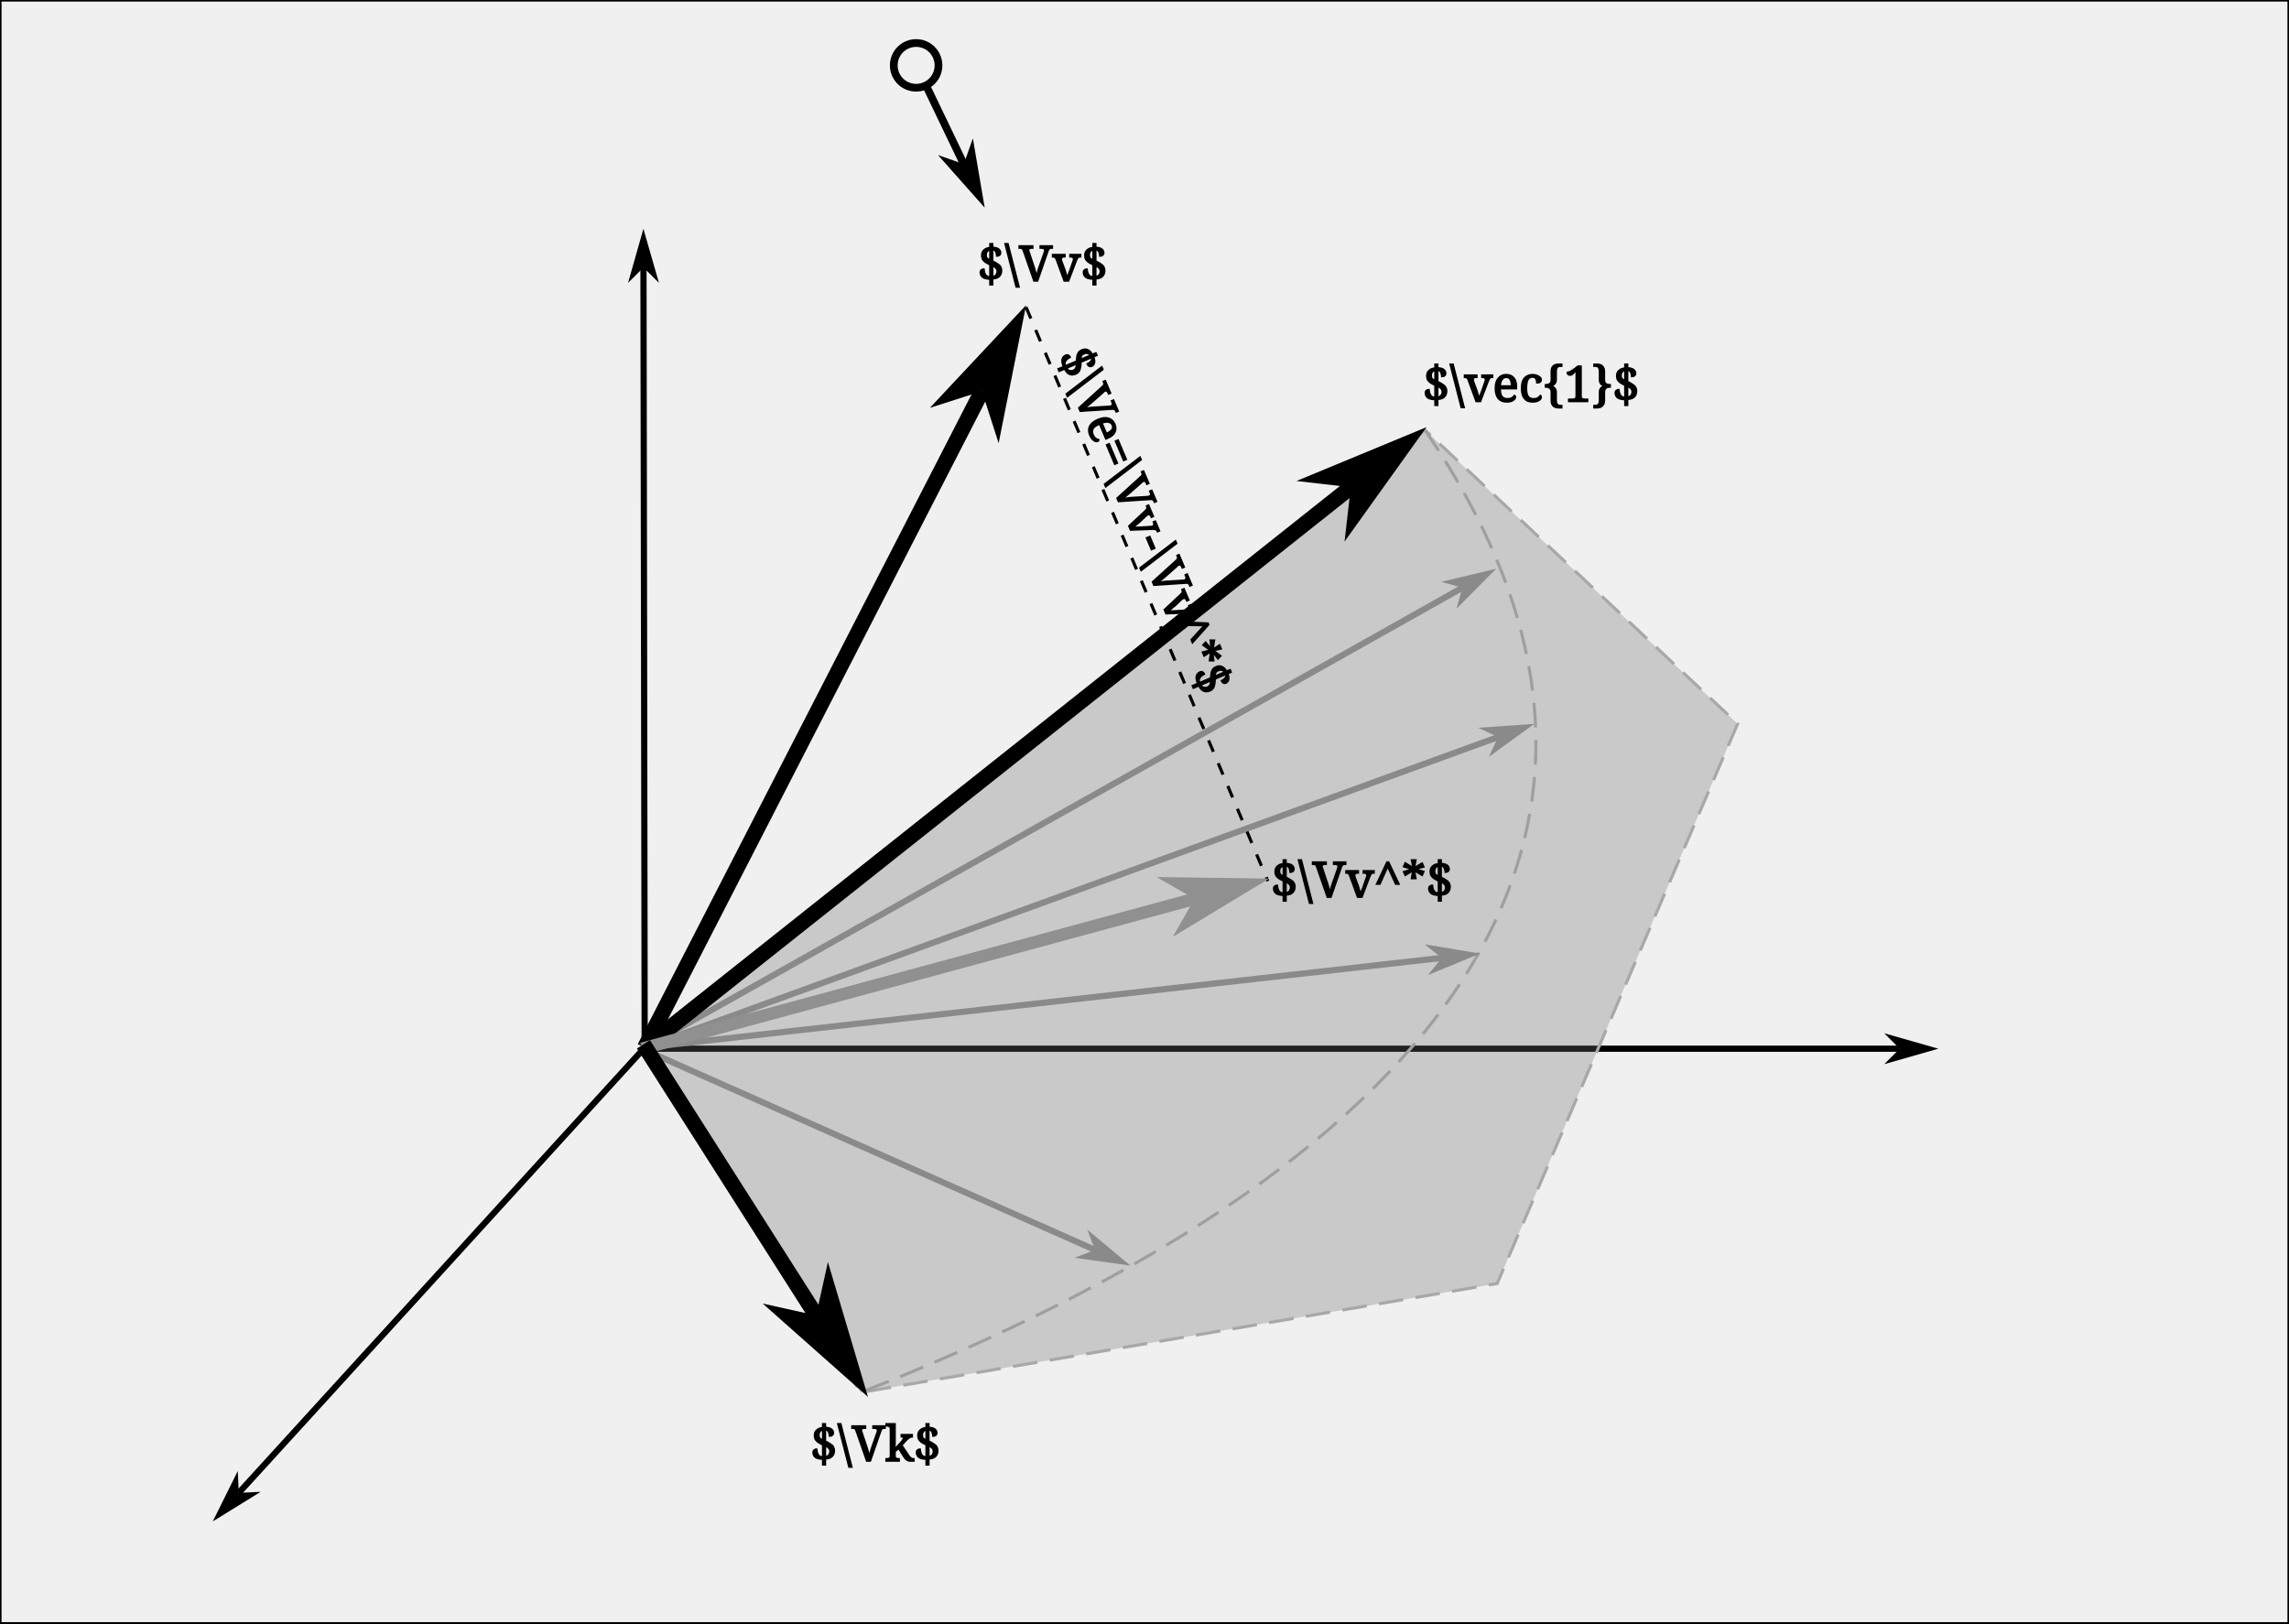
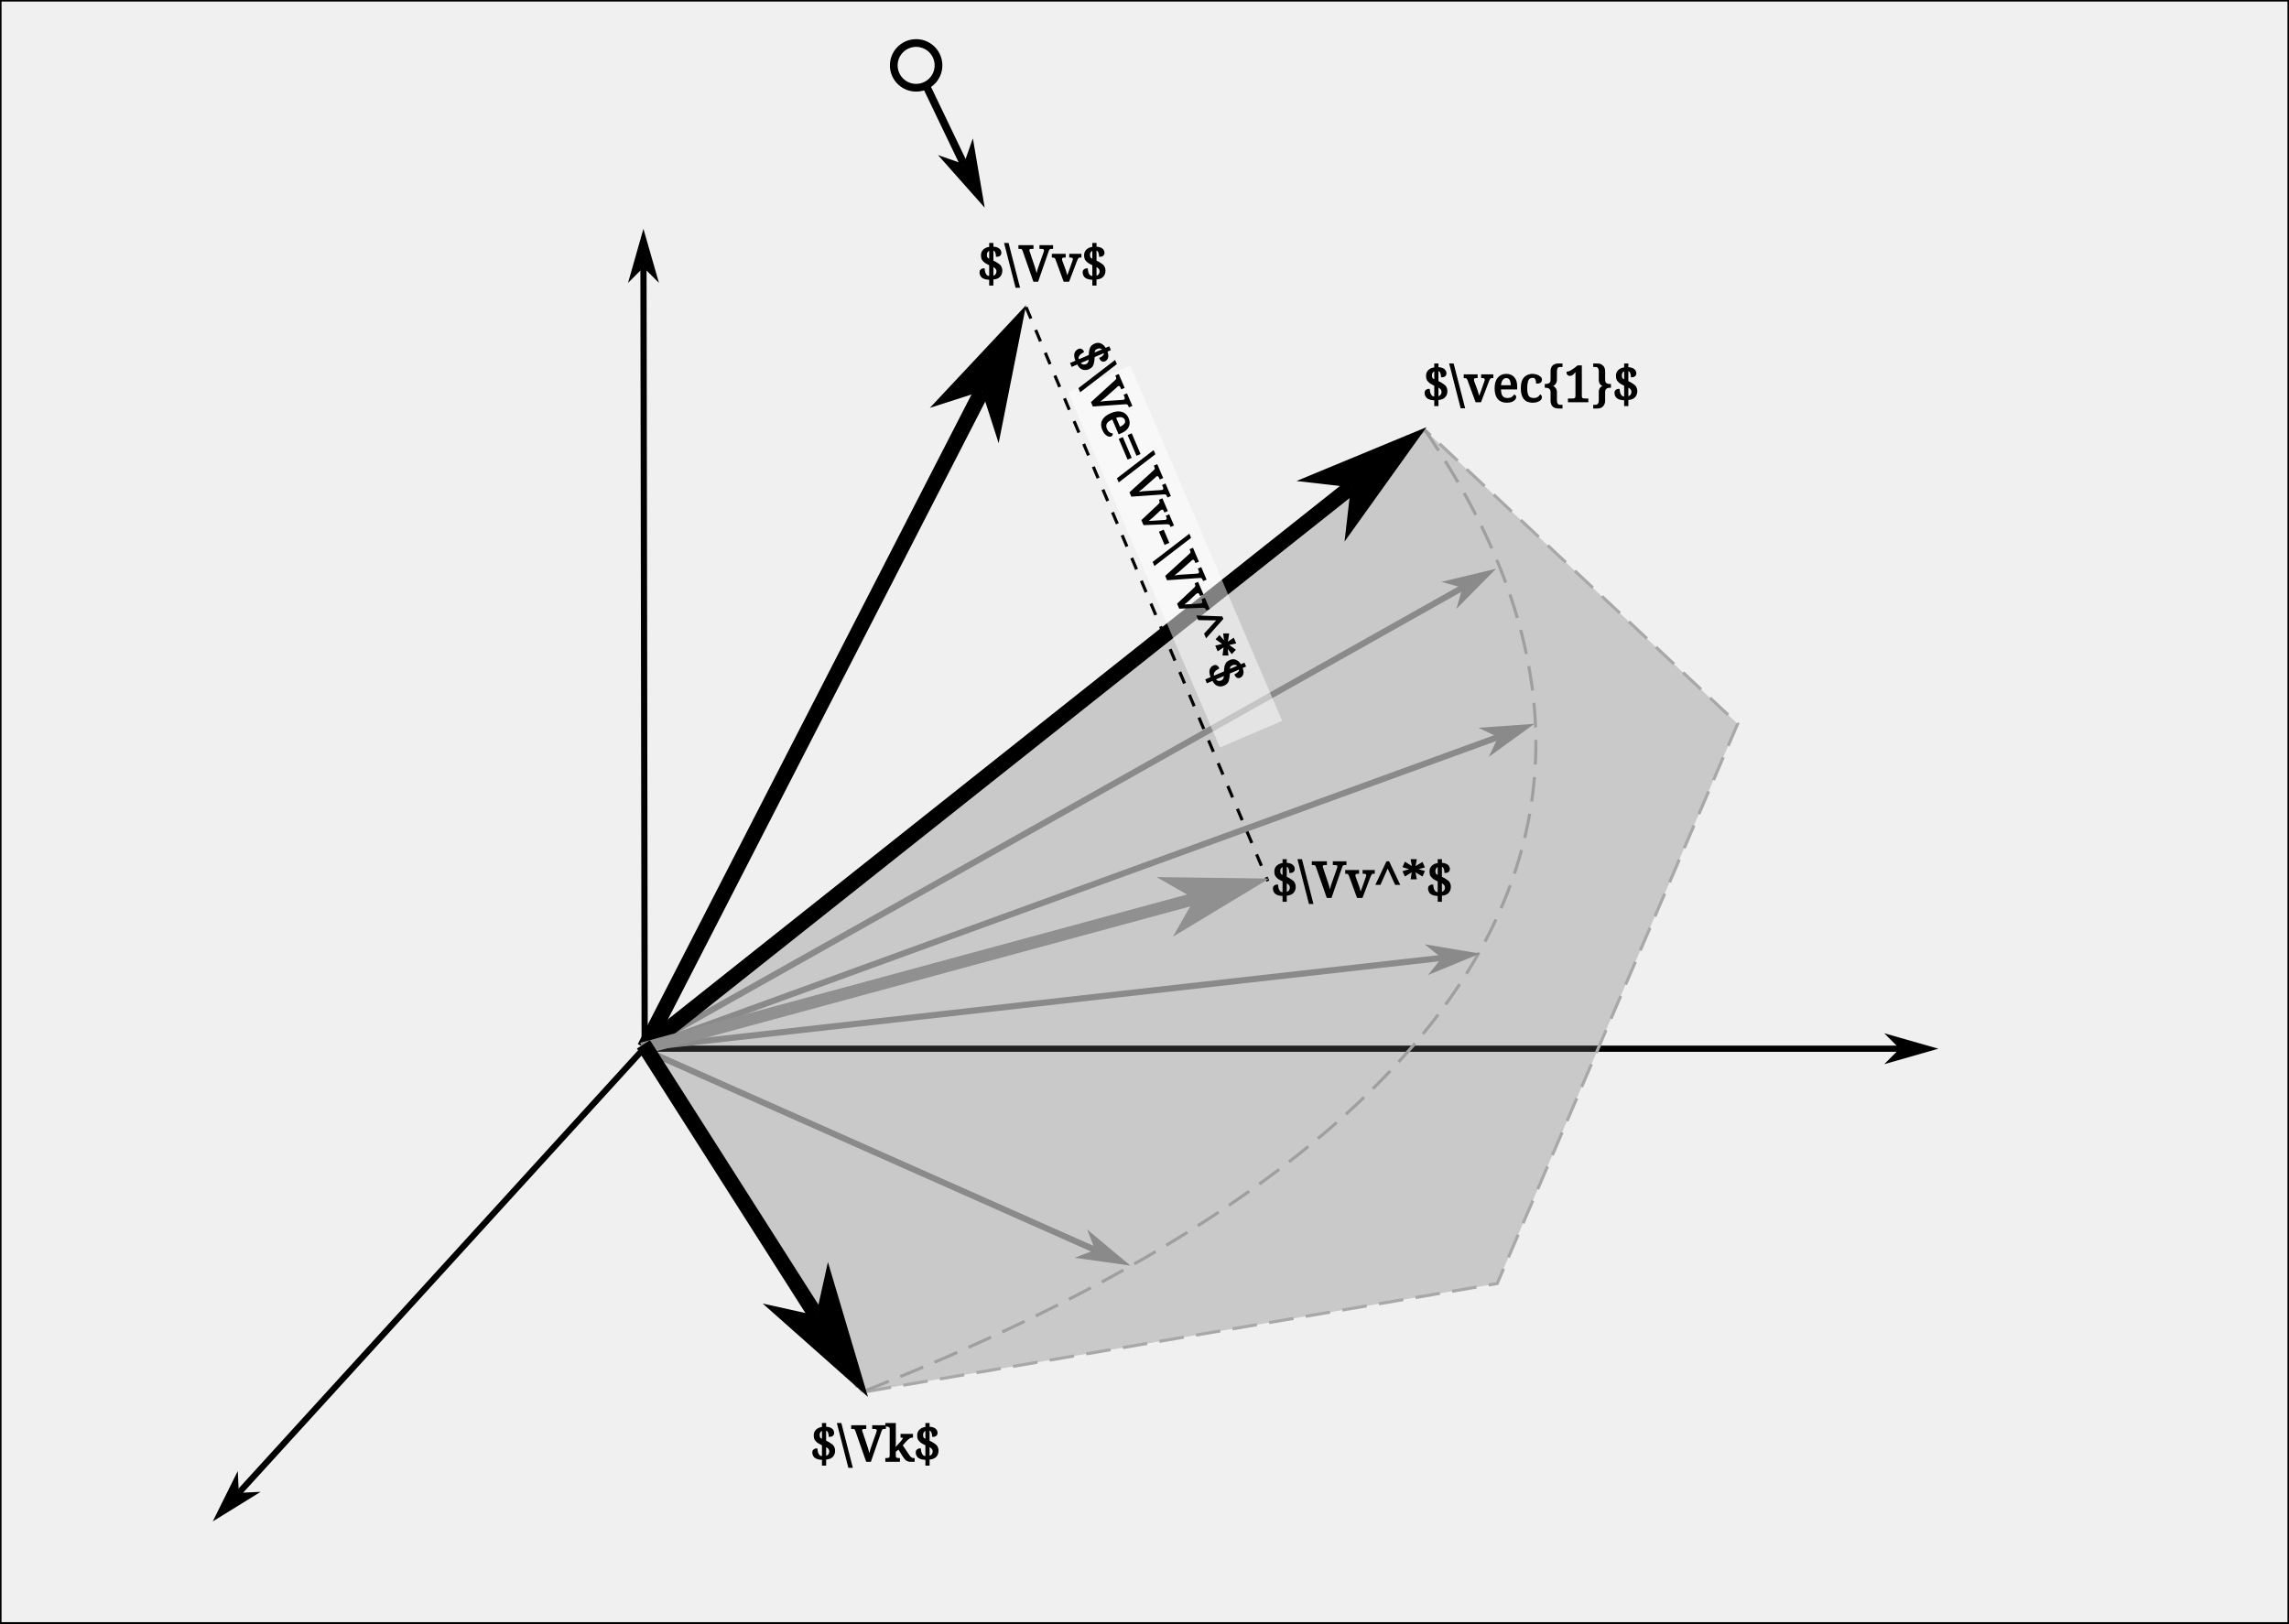
<svg xmlns="http://www.w3.org/2000/svg" width="148mm" height="105mm" viewBox="0 0 148 105" version="1.1" id="svg5">
  <defs id="defs2">
    <marker style="overflow:visible" id="marker7494" refX="0" refY="0" orient="auto-start-reverse" markerWidth="8.75" markerHeight="5" viewBox="0 0 8.75 5" preserveAspectRatio="xMidYMid">
      <path style="fill:context-stroke;fill-rule:evenodd;stroke:none" d="M 0,0 5,-5 -12.5,0 5,5 Z" id="path7492" transform="scale(-0.5)" />
    </marker>
    <marker style="overflow:visible" id="Arrow1L" refX="0" refY="0" orient="auto-start-reverse" markerWidth="8.75" markerHeight="5" viewBox="0 0 8.75 5" preserveAspectRatio="xMidYMid">
      <path style="fill:context-stroke;fill-rule:evenodd;stroke:none" d="M 0,0 5,-5 -12.5,0 5,5 Z" id="arrow1L" transform="scale(-0.5)" />
    </marker>
    <marker style="overflow:visible" id="marker7494-1" refX="0" refY="0" orient="auto-start-reverse" markerWidth="8.75" markerHeight="5" viewBox="0 0 8.75 5" preserveAspectRatio="xMidYMid">
      <path style="fill:context-stroke;fill-rule:evenodd;stroke:none" d="M 0,0 5,-5 -12.5,0 5,5 Z" id="path7492-2" transform="scale(-0.5)" />
    </marker>
    <marker style="overflow:visible" id="marker7494-0" refX="0" refY="0" orient="auto-start-reverse" markerWidth="8.75" markerHeight="5" viewBox="0 0 8.75 5" preserveAspectRatio="xMidYMid">
      <path style="fill:context-stroke;fill-rule:evenodd;stroke:none" d="M 0,0 5,-5 -12.5,0 5,5 Z" id="path7492-9" transform="scale(-0.5)" />
    </marker>
    <marker style="overflow:visible" id="marker7494-6" refX="0" refY="0" orient="auto-start-reverse" markerWidth="8.75" markerHeight="5" viewBox="0 0 8.75 5" preserveAspectRatio="xMidYMid">
      <path style="fill:context-stroke;fill-rule:evenodd;stroke:none" d="M 0,0 5,-5 -12.5,0 5,5 Z" id="path7492-0" transform="scale(-0.5)" />
    </marker>
    <marker style="overflow:visible" id="marker7494-0-2" refX="0" refY="0" orient="auto-start-reverse" markerWidth="8.75" markerHeight="5" viewBox="0 0 8.75 5" preserveAspectRatio="xMidYMid">
      <path style="fill:context-stroke;fill-rule:evenodd;stroke:none" d="M 0,0 5,-5 -12.5,0 5,5 Z" id="path7492-9-6" transform="scale(-0.5)" />
    </marker>
  </defs>
  <g id="layer1">
    <path style="fill:none;stroke:#000000;stroke-width:0.4;stroke-dasharray:none;marker-end:url(#Arrow1L)" d="M 41.683,67.748 41.605,17.295" id="path1243" />
    <path style="fill:none;stroke:#000000;stroke-width:0.4;stroke-dasharray:none;marker-end:url(#Arrow1L)" d="M 41.502,67.818 H 122.828" id="path256" />
    <path style="fill:none;stroke:#000000;stroke-width:0.4;stroke-dasharray:none;marker-end:url(#Arrow1L)" d="M 41.683,67.748 15.44,96.539" id="path258" />
    <path style="fill:#6d6d6d;fill-opacity:0.295;stroke:#a8a8a8;stroke-width:0.2;stroke-dasharray:1.6, 0.8;stroke-dashoffset:0;stroke-opacity:1" d="M 92.132,27.809 41.605,67.537 55.652,90.049 96.803,83.004 112.351,46.808 Z" id="path2336" />
    <path style="fill:none;fill-opacity:0.295;stroke:#9f9f9f;stroke-width:0.2;stroke-dasharray:1.6, 0.8;stroke-dashoffset:0;stroke-opacity:1" d="M 92.132,27.809 C 110.525,54.651 91.832,75.877 55.652,90.049" id="path7090" />
    <path style="fill:none;fill-opacity:0.295;stroke:#8a8a8a;stroke-width:0.4;stroke-dasharray:none;stroke-dashoffset:0;stroke-opacity:1;marker-end:url(#marker7494)" d="M 41.683,67.748 94.552,38.007" id="path7094" />
    <path style="fill:none;fill-opacity:0.295;stroke:#8a8a8a;stroke-width:0.4;stroke-dasharray:none;stroke-dashoffset:0;stroke-opacity:1;marker-end:url(#marker7494-1)" d="M 41.683,67.748 96.862,47.663" id="path7094-7" />
    <path style="fill:none;fill-opacity:0.295;stroke:#8a8a8a;stroke-width:0.4;stroke-dasharray:none;stroke-dashoffset:0;stroke-opacity:1;marker-end:url(#marker7494-0)" d="M 41.683,67.748 93.216,61.946" id="path7094-3" />
    <path style="fill:none;fill-opacity:0.295;stroke:#8a8a8a;stroke-width:0.4;stroke-dasharray:none;stroke-dashoffset:0;stroke-opacity:1;marker-end:url(#marker7494-6)" d="M 41.502,67.818 70.803,80.83" id="path7094-6" />
    <path style="fill:none;fill-opacity:0.295;stroke:#000000;stroke-width:0.2;stroke-dasharray:0.8, 0.8;stroke-dashoffset:0;stroke-opacity:1" d="M 66.343,19.863 81.976,56.979" id="path12477" />
    <rect style="font-variation-settings:normal;opacity:1;fill:none;fill-opacity:1;stroke:#000000;stroke-width:0.2;stroke-linecap:butt;stroke-linejoin:miter;stroke-miterlimit:4;stroke-dasharray:none;stroke-dashoffset:0;stroke-opacity:1;stop-color:#000000;stop-opacity:1" id="rect19663" width="148" height="105" x="0" y="0" />
  </g>
  <g id="layer2">
    <path style="fill:none;stroke:#000000;stroke-width:1;stroke-dasharray:none;marker-end:url(#marker7494-6)" d="M 41.683,67.748 63.488,25.294" id="path2097" />
    <path style="fill:none;stroke:#000000;stroke-width:1;stroke-dasharray:none;marker-end:url(#Arrow1L)" d="M 41.683,67.748 87.338,31.509" id="path2099" />
    <path style="fill:none;stroke:#909090;stroke-width:0.8;stroke-dasharray:none;marker-end:url(#marker7494-0-2);stroke-opacity:1" d="m 41.502,67.818 35.736,-9.693" id="path2273-1" />
    <path style="fill:none;stroke:#000000;stroke-width:1;stroke-dasharray:none;marker-end:url(#marker7494-0)" d="M 41.605,67.537 52.765,85.064" id="path2273" />
  </g>
  <g id="layer3">
    <text xml:space="preserve" style="font-style:normal;font-variant:normal;font-weight:normal;font-stretch:normal;font-size:3.175px;line-height:normal;font-family:serif;-inkscape-font-specification:serif;font-variant-ligatures:normal;font-variant-position:normal;font-variant-caps:normal;font-variant-numeric:normal;font-variant-alternates:normal;font-variant-east-asian:normal;font-feature-settings:normal;font-variation-settings:normal;text-indent:0;text-align:start;text-decoration-line:none;text-decoration-style:solid;text-decoration-color:#000000;letter-spacing:normal;word-spacing:normal;text-transform:none;writing-mode:lr-tb;direction:ltr;text-orientation:mixed;dominant-baseline:auto;baseline-shift:baseline;white-space:normal;opacity:1;vector-effect:none;fill:#000000;fill-opacity:1;stroke:#000000;stroke-width:0.1;stroke-linecap:butt;stroke-linejoin:miter;stroke-miterlimit:4;stroke-dasharray:none;stroke-dashoffset:0;stroke-opacity:1;-inkscape-stroke:none;stop-color:#000000;stop-opacity:1" x="63.211" y="18.167" id="text13961">
      <tspan id="tspan13959" style="font-style:normal;font-variant:normal;font-weight:normal;font-stretch:normal;font-size:3.175px;line-height:normal;font-family:serif;-inkscape-font-specification:serif;font-variant-ligatures:normal;font-variant-position:normal;font-variant-caps:normal;font-variant-numeric:normal;font-variant-alternates:normal;font-variant-east-asian:normal;font-feature-settings:normal;font-variation-settings:normal;text-indent:0;text-align:start;text-decoration-line:none;text-decoration-style:solid;text-decoration-color:#000000;letter-spacing:normal;word-spacing:normal;text-transform:none;writing-mode:lr-tb;direction:ltr;text-orientation:mixed;dominant-baseline:auto;baseline-shift:baseline;white-space:normal;vector-effect:none;fill:#000000;fill-opacity:1;stroke:#000000;stroke-width:0.1;stroke-linecap:butt;stroke-linejoin:miter;stroke-miterlimit:4;stroke-dasharray:none;stroke-dashoffset:0;stroke-opacity:1;-inkscape-stroke:none;stop-color:#000000;stop-opacity:1" x="63.211" y="18.167">$\Vv$</tspan>
    </text>
    <text xml:space="preserve" style="font-style:normal;font-variant:normal;font-weight:normal;font-stretch:normal;font-size:3.175px;line-height:normal;font-family:serif;-inkscape-font-specification:serif;font-variant-ligatures:normal;font-variant-position:normal;font-variant-caps:normal;font-variant-numeric:normal;font-variant-alternates:normal;font-variant-east-asian:normal;font-feature-settings:normal;font-variation-settings:normal;text-indent:0;text-align:start;text-decoration-line:none;text-decoration-style:solid;text-decoration-color:#000000;letter-spacing:normal;word-spacing:normal;text-transform:none;writing-mode:lr-tb;direction:ltr;text-orientation:mixed;dominant-baseline:auto;baseline-shift:baseline;white-space:normal;opacity:1;vector-effect:none;fill:#000000;fill-opacity:1;stroke:#000000;stroke-width:0.1;stroke-linecap:butt;stroke-linejoin:miter;stroke-miterlimit:4;stroke-dasharray:none;stroke-dashoffset:0;stroke-opacity:1;-inkscape-stroke:none;stop-color:#000000;stop-opacity:1" x="52.4" y="94.48" id="text13961-8">
      <tspan id="tspan13959-7" style="font-style:normal;font-variant:normal;font-weight:normal;font-stretch:normal;font-size:3.175px;line-height:normal;font-family:serif;-inkscape-font-specification:serif;font-variant-ligatures:normal;font-variant-position:normal;font-variant-caps:normal;font-variant-numeric:normal;font-variant-alternates:normal;font-variant-east-asian:normal;font-feature-settings:normal;font-variation-settings:normal;text-indent:0;text-align:start;text-decoration-line:none;text-decoration-style:solid;text-decoration-color:#000000;letter-spacing:normal;word-spacing:normal;text-transform:none;writing-mode:lr-tb;direction:ltr;text-orientation:mixed;dominant-baseline:auto;baseline-shift:baseline;white-space:normal;vector-effect:none;fill:#000000;fill-opacity:1;stroke:#000000;stroke-width:0.1;stroke-linecap:butt;stroke-linejoin:miter;stroke-miterlimit:4;stroke-dasharray:none;stroke-dashoffset:0;stroke-opacity:1;-inkscape-stroke:none;stop-color:#000000;stop-opacity:1" x="52.4" y="94.48">$\Vk$</tspan>
    </text>
    <text xml:space="preserve" style="font-style:normal;font-variant:normal;font-weight:normal;font-stretch:normal;font-size:3.175px;line-height:normal;font-family:serif;-inkscape-font-specification:serif;font-variant-ligatures:normal;font-variant-position:normal;font-variant-caps:normal;font-variant-numeric:normal;font-variant-alternates:normal;font-variant-east-asian:normal;font-feature-settings:normal;font-variation-settings:normal;text-indent:0;text-align:start;text-decoration-line:none;text-decoration-style:solid;text-decoration-color:#000000;letter-spacing:normal;word-spacing:normal;text-transform:none;writing-mode:lr-tb;direction:ltr;text-orientation:mixed;dominant-baseline:auto;baseline-shift:baseline;white-space:normal;opacity:1;vector-effect:none;fill:#000000;fill-opacity:1;stroke:#000000;stroke-width:0.1;stroke-linecap:butt;stroke-linejoin:miter;stroke-miterlimit:4;stroke-dasharray:none;stroke-dashoffset:0;stroke-opacity:1;-inkscape-stroke:none;stop-color:#000000;stop-opacity:1" x="91.99" y="25.961" id="text13961-9">
      <tspan id="tspan13959-2" style="font-style:normal;font-variant:normal;font-weight:normal;font-stretch:normal;font-size:3.175px;line-height:normal;font-family:serif;-inkscape-font-specification:serif;font-variant-ligatures:normal;font-variant-position:normal;font-variant-caps:normal;font-variant-numeric:normal;font-variant-alternates:normal;font-variant-east-asian:normal;font-feature-settings:normal;font-variation-settings:normal;text-indent:0;text-align:start;text-decoration-line:none;text-decoration-style:solid;text-decoration-color:#000000;letter-spacing:normal;word-spacing:normal;text-transform:none;writing-mode:lr-tb;direction:ltr;text-orientation:mixed;dominant-baseline:auto;baseline-shift:baseline;white-space:normal;vector-effect:none;fill:#000000;fill-opacity:1;stroke:#000000;stroke-width:0.1;stroke-linecap:butt;stroke-linejoin:miter;stroke-miterlimit:4;stroke-dasharray:none;stroke-dashoffset:0;stroke-opacity:1;-inkscape-stroke:none;stop-color:#000000;stop-opacity:1" x="91.99" y="25.961">$\vec{1}$</tspan>
    </text>
    <text xml:space="preserve" style="font-style:normal;font-variant:normal;font-weight:normal;font-stretch:normal;font-size:3.175px;line-height:normal;font-family:serif;-inkscape-font-specification:serif;font-variant-ligatures:normal;font-variant-position:normal;font-variant-caps:normal;font-variant-numeric:normal;font-variant-alternates:normal;font-variant-east-asian:normal;font-feature-settings:normal;font-variation-settings:normal;text-indent:0;text-align:start;text-decoration-line:none;text-decoration-style:solid;text-decoration-color:#000000;letter-spacing:normal;word-spacing:normal;text-transform:none;writing-mode:lr-tb;direction:ltr;text-orientation:mixed;dominant-baseline:auto;baseline-shift:baseline;white-space:normal;opacity:1;vector-effect:none;fill:#000000;fill-opacity:1;stroke:#000000;stroke-width:0.1;stroke-linecap:butt;stroke-linejoin:miter;stroke-miterlimit:4;stroke-dasharray:none;stroke-dashoffset:0;stroke-opacity:1;-inkscape-stroke:none;stop-color:#000000;stop-opacity:1" x="82.181" y="58.013" id="text15421">
      <tspan id="tspan15419" style="font-style:normal;font-variant:normal;font-weight:normal;font-stretch:normal;font-size:3.175px;line-height:normal;font-family:serif;-inkscape-font-specification:serif;font-variant-ligatures:normal;font-variant-position:normal;font-variant-caps:normal;font-variant-numeric:normal;font-variant-alternates:normal;font-variant-east-asian:normal;font-feature-settings:normal;font-variation-settings:normal;text-indent:0;text-align:start;text-decoration-line:none;text-decoration-style:solid;text-decoration-color:#000000;letter-spacing:normal;word-spacing:normal;text-transform:none;writing-mode:lr-tb;direction:ltr;text-orientation:mixed;dominant-baseline:auto;baseline-shift:baseline;white-space:normal;vector-effect:none;fill:#000000;fill-opacity:1;stroke:#000000;stroke-width:0.1;stroke-linecap:butt;stroke-linejoin:miter;stroke-miterlimit:4;stroke-dasharray:none;stroke-dashoffset:0;stroke-opacity:1;-inkscape-stroke:none;stop-color:#000000;stop-opacity:1" x="82.181" y="58.013">$\Vv^*$</tspan>
    </text>
    <g id="g19495" transform="rotate(3.576468,59.23736,-55.13982)">
      <circle style="font-variation-settings:normal;opacity:1;fill:none;fill-opacity:1;stroke:#000000;stroke-width:0.5;stroke-linecap:butt;stroke-linejoin:miter;stroke-miterlimit:4;stroke-dasharray:none;stroke-dashoffset:0;stroke-opacity:1;stop-color:#000000;stop-opacity:1" id="path19483" cx="62.938" cy="4.112" r="1.446" />
      <path style="font-variation-settings:normal;opacity:1;fill:none;fill-opacity:1;stroke:#000000;stroke-width:0.5;stroke-linecap:butt;stroke-linejoin:miter;stroke-miterlimit:4;stroke-dasharray:none;stroke-dashoffset:0;stroke-opacity:1;marker-end:url(#marker7494-0);stop-color:#000000;stop-opacity:1" d="M 63.69,5.425 66.412,10.293" id="path19485" />
    </g>
-     <text xml:space="preserve" style="font-style:normal;font-variant:normal;font-weight:normal;font-stretch:normal;font-size:3.175px;line-height:normal;font-family:serif;-inkscape-font-specification:serif;font-variant-ligatures:normal;font-variant-position:normal;font-variant-caps:normal;font-variant-numeric:normal;font-variant-alternates:normal;font-variant-east-asian:normal;font-feature-settings:normal;font-variation-settings:normal;text-indent:0;text-align:start;text-decoration-line:none;text-decoration-style:solid;text-decoration-color:#000000;letter-spacing:normal;word-spacing:normal;text-transform:none;writing-mode:lr-tb;direction:ltr;text-orientation:mixed;dominant-baseline:auto;baseline-shift:baseline;white-space:normal;opacity:1;vector-effect:none;fill:#000000;fill-opacity:1;stroke:#000000;stroke-width:0.1;stroke-linecap:butt;stroke-linejoin:miter;stroke-miterlimit:4;stroke-dasharray:none;stroke-dashoffset:0;stroke-opacity:1;-inkscape-stroke:none;stop-color:#000000;stop-opacity:1" x="47.85" y="-53.941" id="text21369" transform="rotate(67.04589)">
-       <tspan id="tspan21367" style="font-style:normal;font-variant:normal;font-weight:normal;font-stretch:normal;font-size:3.175px;line-height:normal;font-family:serif;-inkscape-font-specification:serif;font-variant-ligatures:normal;font-variant-position:normal;font-variant-caps:normal;font-variant-numeric:normal;font-variant-alternates:normal;font-variant-east-asian:normal;font-feature-settings:normal;font-variation-settings:normal;text-indent:0;text-align:start;text-decoration-line:none;text-decoration-style:solid;text-decoration-color:#000000;letter-spacing:normal;word-spacing:normal;text-transform:none;writing-mode:lr-tb;direction:ltr;text-orientation:mixed;dominant-baseline:auto;baseline-shift:baseline;white-space:normal;vector-effect:none;fill:#000000;fill-opacity:1;stroke:#000000;stroke-width:0.1;stroke-linecap:butt;stroke-linejoin:miter;stroke-miterlimit:4;stroke-dasharray:none;stroke-dashoffset:0;stroke-opacity:1;-inkscape-stroke:none;stop-color:#000000;stop-opacity:1" x="47.85" y="-53.941">$\Ve=\Vv-\Vv^*$</tspan>
-     </text>
+     <g id="g5841">
+       <rect style="fill:#ffffff;fill-opacity:0.5;stroke:none;stroke-width:0.1;stroke-opacity:0.385;-inkscape-stroke:none;stop-color:#000000" id="rect2817" width="24.99" height="4.376" x="50.447" y="-57.917" transform="rotate(66.86613)" />
+       <text xml:space="preserve" style="font-size:3.175px;line-height:normal;font-family:serif;-inkscape-font-specification:serif;text-align:center;text-decoration-color:#000000;text-anchor:middle;fill:#000000;fill-opacity:1;stroke:#000000;stroke-width:0.1;stroke-opacity:1;-inkscape-stroke:none;stop-color:#000000" x="62.923" y="-54.7" id="text2763" transform="rotate(66.86613)">
+         <tspan id="tspan2761" style="fill:#000000;fill-opacity:1;stroke:#000000;stroke-width:0.1;stroke-opacity:1" x="62.923" y="-54.7">$\Ve=\Vv-\Vv^*$</tspan>
+       </text>
+     </g>
  </g>
</svg>
